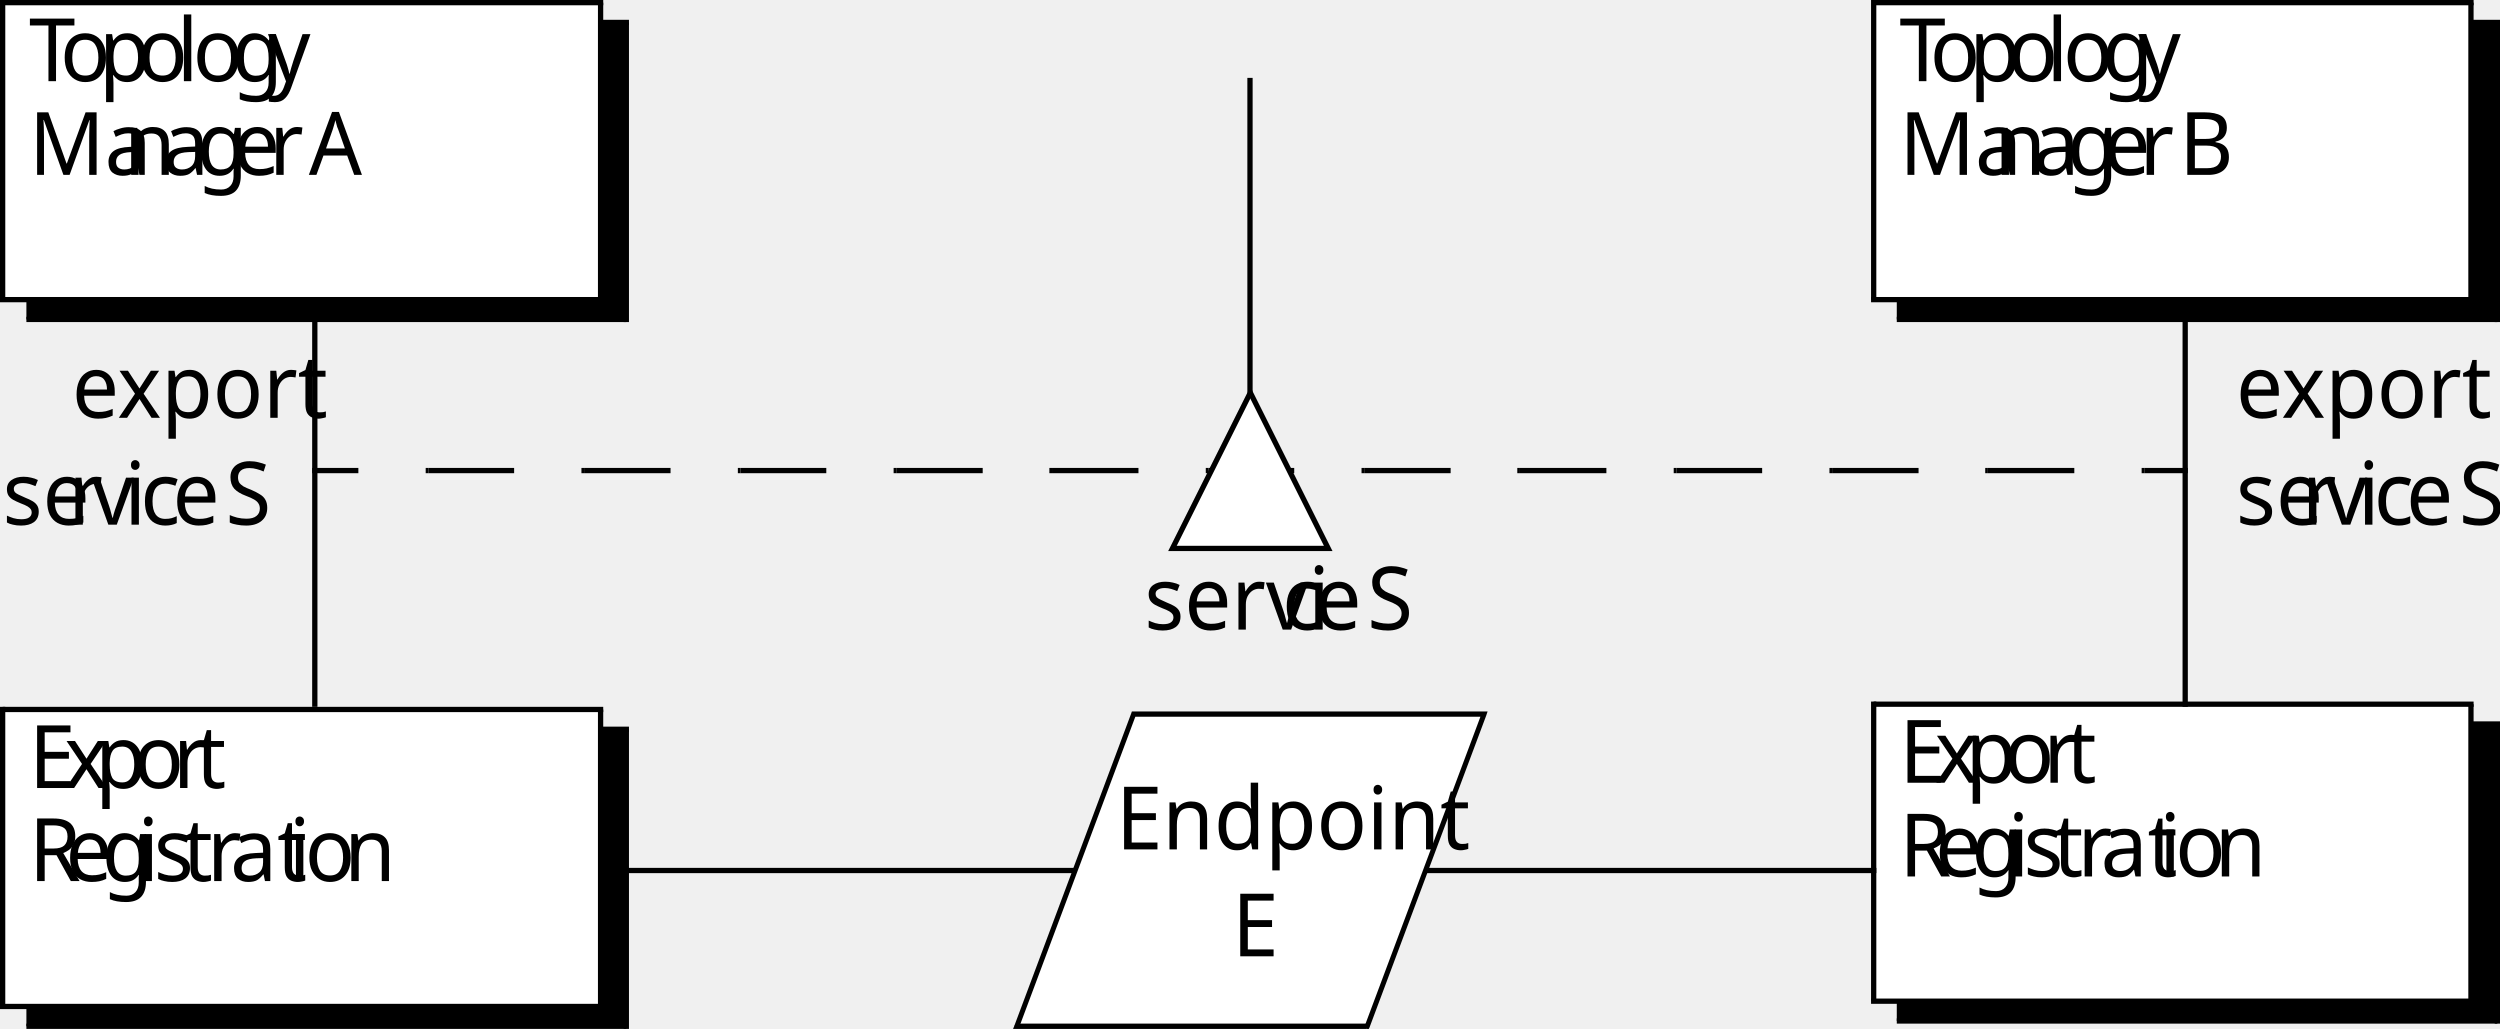
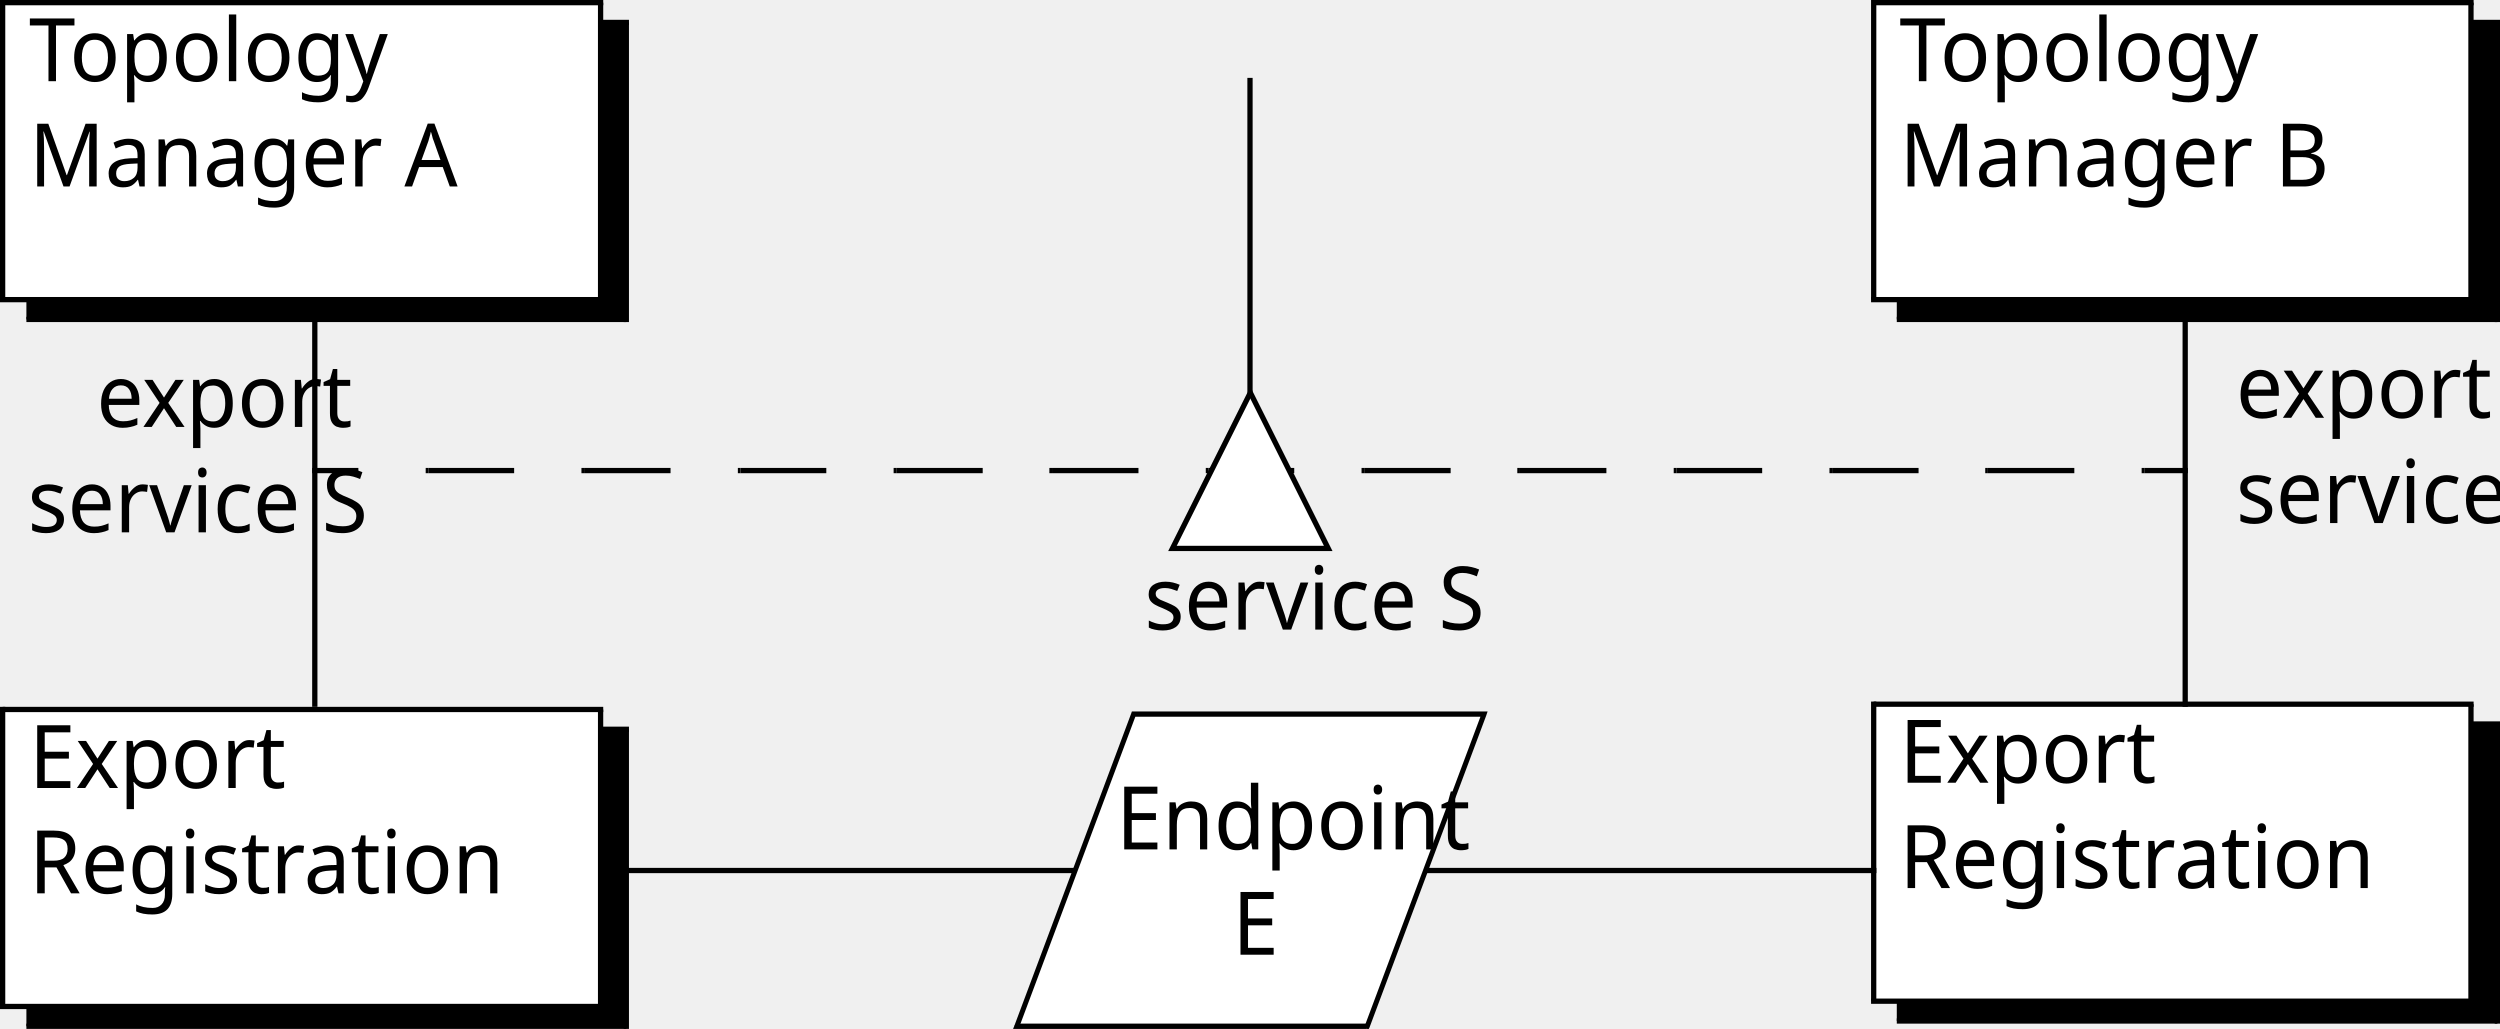
- <svg xmlns="http://www.w3.org/2000/svg" version="1.1" id="Layer_1" x="0px" y="0px" width="227.28px" height="93.54px" viewBox="0 0 227.28 93.54" style="enable-background:new 0 0 227.28 93.54;" xml:space="preserve">
+ <svg xmlns="http://www.w3.org/2000/svg" version="1.1" id="Layer_1" x="0px" y="0px" width="227.279px" height="93.54px" viewBox="0 0 227.279 93.54" enable-background="new 0 0 227.279 93.54" xml:space="preserve">
  <rect x="2.64" y="2.04" width="54.3" height="27" />
  <rect x="2.64" y="1.8" width="54.54" height="0.48" />
-   <rect x="56.7" y="2.04" width="0.48" height="27.24" />
+   <rect x="56.7" y="2.04" width="0.479" height="27.24" />
  <rect x="2.4" y="28.8" width="54.54" height="0.48" />
  <rect x="2.4" y="1.8" width="0.48" height="27.24" />
-   <rect x="0.24" y="0.24" style="fill:#FFFFFF;" width="54.36" height="27" />
+   <rect x="0.24" y="0.24" fill="#FFFFFF" width="54.359" height="27" />
  <rect x="0.24" width="54.6" height="0.48" />
  <rect x="54.36" y="0.24" width="0.48" height="27.24" />
-   <rect y="27" width="54.6" height="0.48" />
-   <rect width="0.48" height="27.24" />
-   <text transform="matrix(1 0 0 1.0522 2.6401 7.3799)">
-     <tspan x="0" y="0" style="font-family:'ProductusOSGiBookc'; font-size:7.584;">T</tspan>
-     <tspan x="2.821" y="0" style="font-family:'ProductusOSGiBookc'; font-size:7.584;">o</tspan>
-     <tspan x="6.363" y="0" style="font-family:'ProductusOSGiBookc'; font-size:7.584;">p</tspan>
-     <tspan x="9.844" y="0" style="font-family:'ProductusOSGiBookc'; font-size:7.584;">o</tspan>
-     <tspan x="13.439" y="0" style="font-family:'ProductusOSGiBookc'; font-size:7.584;">l</tspan>
-     <tspan x="14.88" y="0" style="font-family:'ProductusOSGiBookc'; font-size:7.584;">o</tspan>
-     <tspan x="18.421" y="0" style="font-family:'ProductusOSGiBookc'; font-size:7.584;">g</tspan>
-     <tspan x="21.721" y="0" style="font-family:'ProductusOSGiBookc'; font-size:7.584;">y </tspan>
-   </text>
-   <text transform="matrix(1 0 0 1.0522 2.6401 15.9004)">
-     <tspan x="0" y="0" style="font-family:'ProductusOSGiBookc'; font-size:7.584;">Ma</tspan>
-     <tspan x="8.646" y="0" style="font-family:'ProductusOSGiBookc'; font-size:7.584;">n</tspan>
-     <tspan x="12.119" y="0" style="font-family:'ProductusOSGiBookc'; font-size:7.584;">a</tspan>
-     <tspan x="15.236" y="0" style="font-family:'ProductusOSGiBookc'; font-size:7.584;">g</tspan>
-     <tspan x="18.535" y="0" style="font-family:'ProductusOSGiBookc'; font-size:7.584;">e</tspan>
-     <tspan x="21.834" y="0" style="font-family:'ProductusOSGiBookc'; font-size:7.584;">r</tspan>
-     <tspan x="23.935" y="0" style="font-family:'ProductusOSGiBookc'; font-size:7.584;"> </tspan>
-     <tspan x="25.437" y="0" style="font-family:'ProductusOSGiBookc'; font-size:7.584;">A</tspan>
+   <rect x="0" y="27" width="54.6" height="0.48" />
+   <rect x="0" width="0.479" height="27.24" />
+   <text transform="matrix(0.9504 0 0 1 2.6404 7.3804)" enable-background="new    ">
+     <tspan x="0" y="0" font-family="'ProductusOSGiBookc'" font-size="7.98">Topology</tspan>
+     <tspan x="0" y="9.576" font-family="'ProductusOSGiBookc'" font-size="7.98">Manager A</tspan>
  </text>
  <rect x="172.681" y="2.04" width="54.359" height="27" />
-   <rect x="172.681" y="1.8" width="54.6" height="0.48" />
-   <rect x="226.8" y="2.04" width="0.48" height="27.24" />
-   <rect x="172.44" y="28.8" width="54.6" height="0.48" />
+   <rect x="172.681" y="1.8" width="54.601" height="0.48" />
+   <rect x="226.8" y="2.04" width="0.479" height="27.24" />
+   <rect x="172.44" y="28.8" width="54.601" height="0.48" />
  <rect x="172.44" y="1.8" width="0.479" height="27.24" />
-   <rect x="170.34" y="0.24" style="fill:#FFFFFF;" width="54.301" height="27" />
+   <rect x="170.34" y="0.24" fill="#FFFFFF" width="54.301" height="27" />
  <rect x="170.34" width="54.54" height="0.48" />
  <rect x="224.4" y="0.24" width="0.479" height="27.24" />
  <rect x="170.101" y="27" width="54.54" height="0.48" />
  <rect x="170.101" width="0.479" height="27.24" />
-   <text transform="matrix(1 0 0 1.0522 172.6807 7.3799)">
-     <tspan x="0" y="0" style="font-family:'ProductusOSGiBookc'; font-size:7.584;">T</tspan>
-     <tspan x="2.761" y="0" style="font-family:'ProductusOSGiBookc'; font-size:7.584;">o</tspan>
-     <tspan x="6.355" y="0" style="font-family:'ProductusOSGiBookc'; font-size:7.584;">p</tspan>
-     <tspan x="9.837" y="0" style="font-family:'ProductusOSGiBookc'; font-size:7.584;">o</tspan>
-     <tspan x="13.378" y="0" style="font-family:'ProductusOSGiBookc'; font-size:7.584;">l</tspan>
-     <tspan x="14.872" y="0" style="font-family:'ProductusOSGiBookc'; font-size:7.584;">o</tspan>
-     <tspan x="18.414" y="0" style="font-family:'ProductusOSGiBookc'; font-size:7.584;">g</tspan>
-     <tspan x="21.713" y="0" style="font-family:'ProductusOSGiBookc'; font-size:7.584;">y </tspan>
+   <text transform="matrix(0.9504 0 0 1 172.6809 7.3804)" enable-background="new    ">
+     <tspan x="0" y="0" font-family="'ProductusOSGiBookc'" font-size="7.98">Topology</tspan>
+     <tspan x="0" y="9.576" font-family="'ProductusOSGiBookc'" font-size="7.98">Manager B</tspan>
  </text>
-   <text transform="matrix(1 0 0 1.0522 172.6807 15.9004)">
-     <tspan x="0" y="0" style="font-family:'ProductusOSGiBookc'; font-size:7.584;">Ma</tspan>
-     <tspan x="8.646" y="0" style="font-family:'ProductusOSGiBookc'; font-size:7.584;">n</tspan>
-     <tspan x="12.119" y="0" style="font-family:'ProductusOSGiBookc'; font-size:7.584;">a</tspan>
-     <tspan x="15.236" y="0" style="font-family:'ProductusOSGiBookc'; font-size:7.584;">g</tspan>
-     <tspan x="18.535" y="0" style="font-family:'ProductusOSGiBookc'; font-size:7.584;">e</tspan>
-     <tspan x="21.834" y="0" style="font-family:'ProductusOSGiBookc'; font-size:7.584;">r</tspan>
-     <tspan x="23.936" y="0" style="font-family:'ProductusOSGiBookc'; font-size:7.584;"> </tspan>
-     <tspan x="25.437" y="0" style="font-family:'ProductusOSGiBookc'; font-size:7.584;">B</tspan>
-   </text>
-   <rect x="2.64" y="66.3" width="54.3" height="27" />
-   <rect x="2.64" y="66.06" width="54.54" height="0.48" />
-   <rect x="56.7" y="66.3" width="0.48" height="27.24" />
-   <rect x="2.4" y="93.06" width="54.54" height="0.48" />
-   <rect x="2.4" y="66.06" width="0.48" height="27.24" />
-   <rect x="0.24" y="64.5" style="fill:#FFFFFF;" width="54.36" height="27" />
+   <rect x="2.64" y="66.299" width="54.3" height="27" />
+   <rect x="2.64" y="66.06" width="54.54" height="0.479" />
+   <rect x="56.7" y="66.299" width="0.479" height="27.24" />
+   <rect x="2.4" y="93.06" width="54.54" height="0.479" />
+   <rect x="2.4" y="66.06" width="0.48" height="27.239" />
+   <rect x="0.24" y="64.5" fill="#FFFFFF" width="54.359" height="27" />
  <rect x="0.24" y="64.26" width="54.6" height="0.48" />
  <rect x="54.36" y="64.5" width="0.48" height="27.24" />
-   <rect y="91.26" width="54.6" height="0.48" />
-   <rect y="64.26" width="0.48" height="27.24" />
-   <text transform="matrix(1 0 0 1.0522 2.6401 71.6396)">
-     <tspan x="0" y="0" style="font-family:'ProductusOSGiBookc'; font-size:7.584;">E</tspan>
-     <tspan x="3.208" y="0" style="font-family:'ProductusOSGiBookc'; font-size:7.584;">x</tspan>
-     <tspan x="6.021" y="0" style="font-family:'ProductusOSGiBookc'; font-size:7.584;">p</tspan>
-     <tspan x="9.495" y="0" style="font-family:'ProductusOSGiBookc'; font-size:7.584;">o</tspan>
-     <tspan x="13.09" y="0" style="font-family:'ProductusOSGiBookc'; font-size:7.584;">r</tspan>
-     <tspan x="15.191" y="0" style="font-family:'ProductusOSGiBookc'; font-size:7.584;">t </tspan>
-   </text>
-   <text transform="matrix(1 0 0 1.0522 2.6401 80.0996)">
-     <tspan x="0" y="0" style="font-family:'ProductusOSGiBookc'; font-size:7.584;">R</tspan>
-     <tspan x="3.314" y="0" style="font-family:'ProductusOSGiBookc'; font-size:7.584;">e</tspan>
-     <tspan x="6.613" y="0" style="font-family:'ProductusOSGiBookc'; font-size:7.584;">g</tspan>
-     <tspan x="9.859" y="0" style="font-family:'ProductusOSGiBookc'; font-size:7.584;">i</tspan>
-     <tspan x="11.353" y="0" style="font-family:'ProductusOSGiBookc'; font-size:7.584;">s</tspan>
-     <tspan x="13.977" y="0" style="font-family:'ProductusOSGiBookc'; font-size:7.584;">t</tspan>
-     <tspan x="16.192" y="0" style="font-family:'ProductusOSGiBookc'; font-size:7.584;">r</tspan>
-     <tspan x="18.292" y="0" style="font-family:'ProductusOSGiBookc'; font-size:7.584;">at</tspan>
-     <tspan x="23.624" y="0" style="font-family:'ProductusOSGiBookc'; font-size:7.584;">i</tspan>
-     <tspan x="25.065" y="0" style="font-family:'ProductusOSGiBookc'; font-size:7.584;">o</tspan>
-     <tspan x="28.66" y="0" style="font-family:'ProductusOSGiBookc'; font-size:7.584;">n</tspan>
+   <rect x="0" y="91.26" width="54.6" height="0.48" />
+   <rect x="0" y="64.26" width="0.479" height="27.24" />
+   <text transform="matrix(0.9504 0 0 1 2.6404 71.6401)" enable-background="new    ">
+     <tspan x="0" y="0" font-family="'ProductusOSGiBookc'" font-size="7.98">Export</tspan>
+     <tspan x="0" y="9.576" font-family="'ProductusOSGiBookc'" font-size="7.98">Registration</tspan>
  </text>
  <rect x="172.681" y="65.82" width="54.359" height="27" />
-   <rect x="172.681" y="65.58" width="54.6" height="0.479" />
-   <rect x="226.8" y="65.82" width="0.48" height="27.239" />
-   <rect x="172.44" y="92.58" width="54.6" height="0.479" />
-   <rect x="172.44" y="65.58" width="0.479" height="27.24" />
-   <rect x="170.34" y="64.021" style="fill:#FFFFFF;" width="54.301" height="27" />
+   <rect x="172.681" y="65.581" width="54.601" height="0.479" />
+   <rect x="226.8" y="65.82" width="0.479" height="27.239" />
+   <rect x="172.44" y="92.581" width="54.601" height="0.479" />
+   <rect x="172.44" y="65.581" width="0.479" height="27.239" />
+   <rect x="170.34" y="64.021" fill="#FFFFFF" width="54.301" height="27" />
  <rect x="170.34" y="63.78" width="54.54" height="0.479" />
  <rect x="224.4" y="64.021" width="0.479" height="27.239" />
  <rect x="170.101" y="90.78" width="54.54" height="0.479" />
  <rect x="170.101" y="63.78" width="0.479" height="27.24" />
-   <text transform="matrix(1 0 0 1.0522 172.6807 71.1602)">
-     <tspan x="0" y="0" style="font-family:'ProductusOSGiBookc'; font-size:7.584;">E</tspan>
-     <tspan x="3.208" y="0" style="font-family:'ProductusOSGiBookc'; font-size:7.584;">x</tspan>
-     <tspan x="6.021" y="0" style="font-family:'ProductusOSGiBookc'; font-size:7.584;">p</tspan>
-     <tspan x="9.495" y="0" style="font-family:'ProductusOSGiBookc'; font-size:7.584;">o</tspan>
-     <tspan x="13.09" y="0" style="font-family:'ProductusOSGiBookc'; font-size:7.584;">r</tspan>
-     <tspan x="15.19" y="0" style="font-family:'ProductusOSGiBookc'; font-size:7.584;">t </tspan>
+   <text transform="matrix(0.9504 0 0 1 172.6809 71.1606)" enable-background="new    ">
+     <tspan x="0" y="0" font-family="'ProductusOSGiBookc'" font-size="7.98">Export</tspan>
+     <tspan x="0" y="9.576" font-family="'ProductusOSGiBookc'" font-size="7.98">Registration</tspan>
  </text>
-   <text transform="matrix(1 0 0 1.0522 172.6807 79.6807)">
-     <tspan x="0" y="0" style="font-family:'ProductusOSGiBookc'; font-size:7.584;">R</tspan>
-     <tspan x="3.246" y="0" style="font-family:'ProductusOSGiBookc'; font-size:7.584;">e</tspan>
-     <tspan x="6.545" y="0" style="font-family:'ProductusOSGiBookc'; font-size:7.584;">g</tspan>
-     <tspan x="9.844" y="0" style="font-family:'ProductusOSGiBookc'; font-size:7.584;">i</tspan>
-     <tspan x="11.285" y="0" style="font-family:'ProductusOSGiBookc'; font-size:7.584;">s</tspan>
-     <tspan x="13.984" y="0" style="font-family:'ProductusOSGiBookc'; font-size:7.584;">t</tspan>
-     <tspan x="16.199" y="0" style="font-family:'ProductusOSGiBookc'; font-size:7.584;">r</tspan>
-     <tspan x="18.3" y="0" style="font-family:'ProductusOSGiBookc'; font-size:7.584;">at</tspan>
-     <tspan x="23.632" y="0" style="font-family:'ProductusOSGiBookc'; font-size:7.584;">i</tspan>
-     <tspan x="25.072" y="0" style="font-family:'ProductusOSGiBookc'; font-size:7.584;">o</tspan>
-     <tspan x="28.667" y="0" style="font-family:'ProductusOSGiBookc'; font-size:7.584;">n</tspan>
+   <rect x="28.38" y="28.38" width="0.479" height="35.88" />
+   <rect x="56.7" y="78.9" width="43.021" height="0.479" />
+   <rect x="127.561" y="78.9" width="43.021" height="0.479" />
+   <polyline fill="#FFFFFF" points="92.4,93.299 103.021,64.92 134.88,64.92 124.26,93.299 " />
+   <polyline points="92.221,93.241 102.84,64.86 102.9,64.68 135.24,64.68 135.12,65.04 124.5,93.42 124.44,93.54 124.26,93.54   124.08,93.241 134.7,64.86 135.12,65.04 134.88,65.161 103.021,65.161 103.021,64.68 103.26,65.04 92.641,93.42 " />
+   <polyline points="124.26,93.54 92.101,93.54 92.221,93.241 92.4,93.06 124.26,93.06 " />
+   <rect x="198.42" y="28.38" width="0.479" height="35.88" />
+   <text transform="matrix(0.9504 0 0 1 8.7756 38.8145)" enable-background="new    ">
+     <tspan x="0" y="0" font-family="'ProductusOSGiBookc'" font-size="7.98">export</tspan>
+     <tspan x="-6.583" y="9.577" font-family="'ProductusOSGiBookc'" font-size="7.98">service S</tspan>
  </text>
-   <rect x="28.38" y="28.38" width="0.48" height="35.88" />
-   <rect x="56.7" y="78.9" width="43.021" height="0.479" />
-   <rect x="127.561" y="78.9" width="43.02" height="0.479" />
-   <polyline style="fill-rule:evenodd;clip-rule:evenodd;fill:#FFFFFF;" points="92.4,93.3 103.021,64.92 134.88,64.92 124.26,93.3 " />
-   <polyline points="92.221,93.24 102.84,64.86 102.9,64.68 135.24,64.68 135.12,65.04 124.5,93.42 124.44,93.54 124.26,93.54   124.08,93.24 134.7,64.86 135.12,65.04 134.88,65.16 103.021,65.16 103.021,64.68 103.26,65.04 92.641,93.42 " />
-   <polyline points="124.26,93.54 92.101,93.54 92.221,93.24 92.4,93.06 124.26,93.06 " />
-   <rect x="198.42" y="28.38" width="0.48" height="35.88" />
-   <text transform="matrix(1 0 0 1.0522 6.54 37.9805)" style="font-family:'ProductusOSGiBookc'; font-size:7.584;">export</text>
-   <text transform="matrix(1 0 0 1.0522 0.2402 47.6992)">
-     <tspan x="0" y="0" style="font-family:'ProductusOSGiBookc'; font-size:7.584;">se</tspan>
-     <tspan x="5.976" y="0" style="font-family:'ProductusOSGiBookc'; font-size:7.584;">r</tspan>
-     <tspan x="8.077" y="0" style="font-family:'ProductusOSGiBookc'; font-size:7.584;">v</tspan>
-     <tspan x="11.073" y="0" style="font-family:'ProductusOSGiBookc'; font-size:7.584;">i</tspan>
-     <tspan x="12.514" y="0" style="font-family:'ProductusOSGiBookc'; font-size:7.584;">c</tspan>
-     <tspan x="15.448" y="0" style="font-family:'ProductusOSGiBookc'; font-size:7.584;">e</tspan>
-     <tspan x="18.755" y="0" style="font-family:'ProductusOSGiBookc'; font-size:7.584;"> </tspan>
-     <tspan x="20.257" y="0" style="font-family:'ProductusOSGiBookc'; font-size:7.584;">S</tspan>
+   <text transform="matrix(0.9504 0 0 1 203.2795 37.981)" enable-background="new    ">
+     <tspan x="0" y="0" font-family="'ProductusOSGiBookc'" font-size="7.98">export</tspan>
+     <tspan x="0" y="9.576" font-family="'ProductusOSGiBookc'" font-size="7.98">service S</tspan>
  </text>
-   <text transform="matrix(1 0 0 1.0522 203.2793 37.9805)" style="font-family:'ProductusOSGiBookc'; font-size:7.584;">export</text>
-   <text transform="matrix(1 0 0 1.0522 203.2793 47.6992)">
-     <tspan x="0" y="0" style="font-family:'ProductusOSGiBookc'; font-size:7.584;">se</tspan>
-     <tspan x="5.991" y="0" style="font-family:'ProductusOSGiBookc'; font-size:7.584;">r</tspan>
-     <tspan x="8.092" y="0" style="font-family:'ProductusOSGiBookc'; font-size:7.584;">v</tspan>
-     <tspan x="11.088" y="0" style="font-family:'ProductusOSGiBookc'; font-size:7.584;">i</tspan>
-     <tspan x="12.528" y="0" style="font-family:'ProductusOSGiBookc'; font-size:7.584;">c</tspan>
-     <tspan x="15.464" y="0" style="font-family:'ProductusOSGiBookc'; font-size:7.584;">e</tspan>
-     <tspan x="18.71" y="0" style="font-family:'ProductusOSGiBookc'; font-size:7.584;"> </tspan>
-     <tspan x="20.265" y="0" style="font-family:'ProductusOSGiBookc'; font-size:7.584;">S</tspan>
+   <text transform="matrix(0.9504 0 0 1 101.4636 77.2202)" enable-background="new    ">
+     <tspan x="0" y="0" font-family="'ProductusOSGiBookc'" font-size="7.98">Endpoint</tspan>
+     <tspan x="11.12" y="9.576" font-family="'ProductusOSGiBookc'" font-size="7.98">E</tspan>
  </text>
-   <text transform="matrix(1 0 0 1.0522 101.46 77.2197)" style="font-family:'ProductusOSGiBookc'; font-size:7.584;">Endpoint</text>
-   <text transform="matrix(1 0 0 1.0522 112.0195 86.9395)" style="font-family:'ProductusOSGiBookc'; font-size:7.584;">E</text>
  <rect x="28.38" y="42.54" width="4.2" height="0.48" />
-   <rect x="38.7" y="42.54" width="0.24" height="0.48" />
-   <rect x="38.94" y="42.54" width="7.8" height="0.48" />
+   <rect x="38.7" y="42.54" width="0.239" height="0.48" />
+   <rect x="38.94" y="42.54" width="7.801" height="0.48" />
  <rect x="52.86" y="42.54" width="0.24" height="0.48" />
  <rect x="53.1" y="42.54" width="7.86" height="0.48" />
-   <rect x="67.08" y="42.54" width="0.24" height="0.48" />
-   <rect x="67.32" y="42.54" width="7.8" height="0.48" />
-   <rect x="81.24" y="42.54" width="0.24" height="0.48" />
+   <rect x="67.08" y="42.54" width="0.239" height="0.48" />
+   <rect x="67.32" y="42.54" width="7.801" height="0.48" />
+   <rect x="81.24" y="42.54" width="0.239" height="0.48" />
  <rect x="81.48" y="42.54" width="7.859" height="0.48" />
  <rect x="95.4" y="42.54" width="0.24" height="0.48" />
  <rect x="95.641" y="42.54" width="7.859" height="0.48" />
-   <rect x="109.62" y="42.54" width="0.24" height="0.48" />
-   <rect x="109.86" y="42.54" width="7.8" height="0.48" />
+   <rect x="109.62" y="42.54" width="0.239" height="0.48" />
+   <rect x="109.86" y="42.54" width="7.801" height="0.48" />
  <rect x="123.78" y="42.54" width="0.24" height="0.48" />
  <rect x="124.021" y="42.54" width="7.859" height="0.48" />
  <rect x="137.94" y="42.54" width="0.24" height="0.48" />
  <rect x="138.181" y="42.54" width="7.859" height="0.48" />
-   <rect x="152.16" y="42.54" width="0.24" height="0.48" />
-   <rect x="152.4" y="42.54" width="7.8" height="0.48" />
+   <rect x="152.16" y="42.54" width="0.239" height="0.48" />
+   <rect x="152.4" y="42.54" width="7.801" height="0.48" />
  <rect x="166.32" y="42.54" width="0.24" height="0.48" />
  <rect x="166.561" y="42.54" width="7.859" height="0.48" />
  <rect x="180.48" y="42.54" width="0.24" height="0.48" />
  <rect x="180.721" y="42.54" width="7.859" height="0.48" />
-   <rect x="194.7" y="42.54" width="0.24" height="0.48" />
+   <rect x="194.7" y="42.54" width="0.239" height="0.48" />
  <rect x="194.94" y="42.54" width="3.96" height="0.48" />
-   <polyline style="fill-rule:evenodd;clip-rule:evenodd;fill:#FFFFFF;" points="106.561,49.86 120.721,49.86 113.641,35.7 " />
-   <polyline points="106.561,49.62 120.721,49.62 120.96,49.74 120.54,49.98 113.46,35.82 113.46,35.58 113.7,35.16 113.88,35.58   121.141,50.1 106.561,50.1 " />
+   <polyline fill="#FFFFFF" points="106.561,49.86 120.721,49.86 113.641,35.7 " />
+   <polyline points="106.561,49.62 120.721,49.62 120.96,49.741 120.54,49.98 113.46,35.82 113.46,35.58 113.7,35.16 113.88,35.58   121.141,50.1 106.561,50.1 " />
  <polyline points="113.88,35.82 106.8,49.98 106.561,50.1 106.2,50.1 113.46,35.58 " />
  <rect x="113.4" y="35.7" width="0.479" height="0.24" />
  <rect x="113.4" y="7.08" width="0.479" height="28.62" />
-   <text transform="matrix(1 0 0 1.0522 104.04 57.2402)">
-     <tspan x="0" y="0" style="font-family:'ProductusOSGiBookc'; font-size:7.584;">servi</tspan>
-     <tspan x="12.521" y="0" style="font-family:'ProductusOSGiBookc'; font-size:7.584;">c</tspan>
-     <tspan x="15.456" y="0" style="font-family:'ProductusOSGiBookc'; font-size:7.584;">e</tspan>
-     <tspan x="18.755" y="0" style="font-family:'ProductusOSGiBookc'; font-size:7.584;"> </tspan>
-     <tspan x="20.257" y="0" style="font-family:'ProductusOSGiBookc'; font-size:7.584;">S</tspan>
-   </text>
+   <text transform="matrix(0.9504 0 0 1 104.0403 57.2407)" font-family="'ProductusOSGiBookc'" font-size="7.98">service S</text>
</svg>
